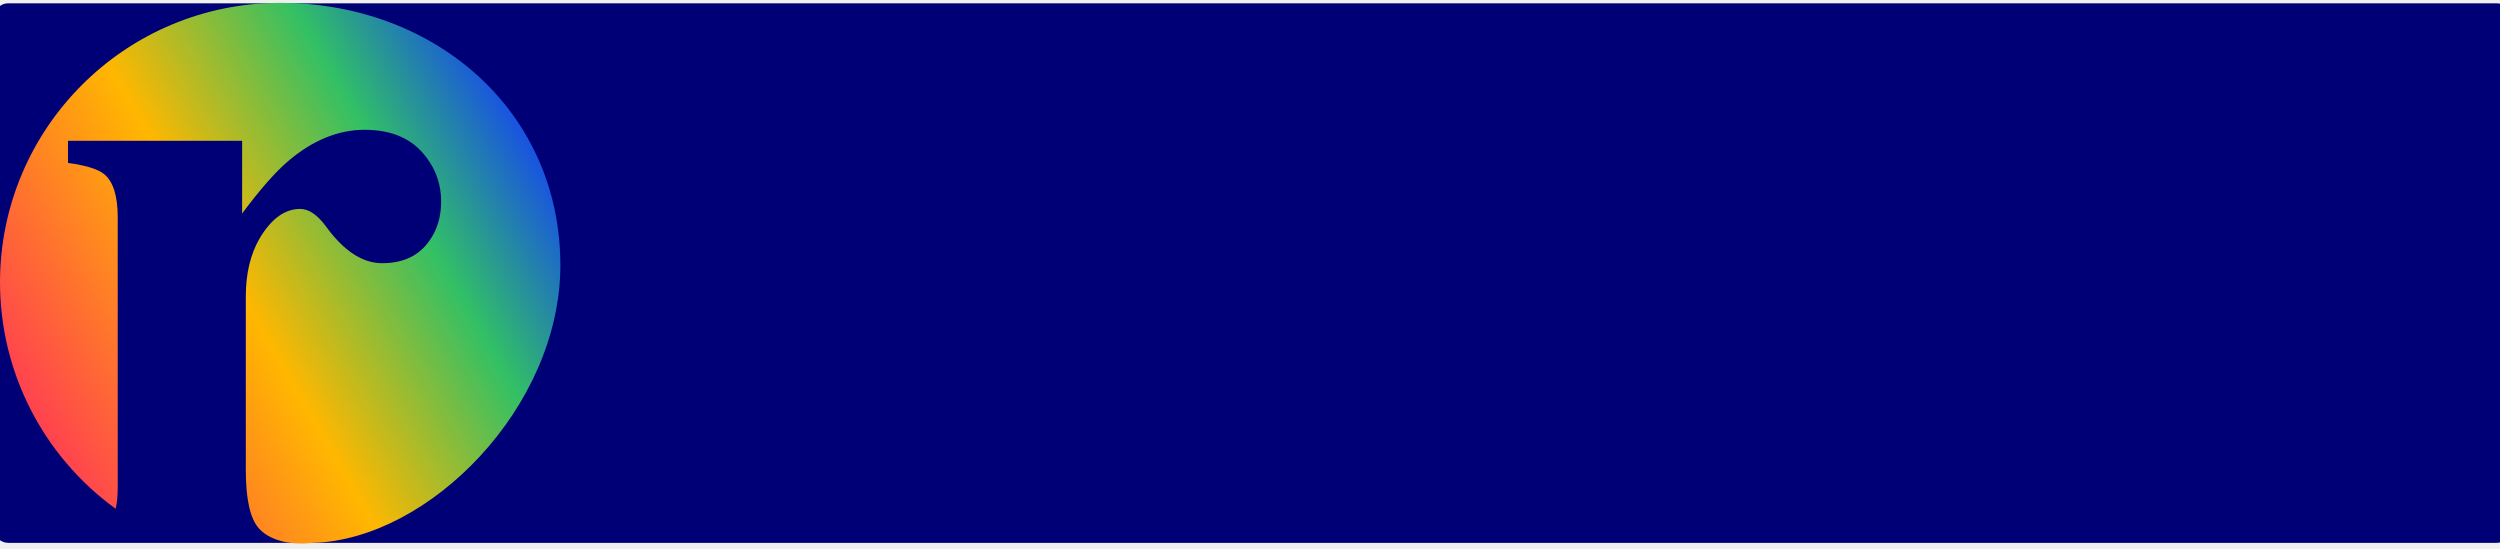
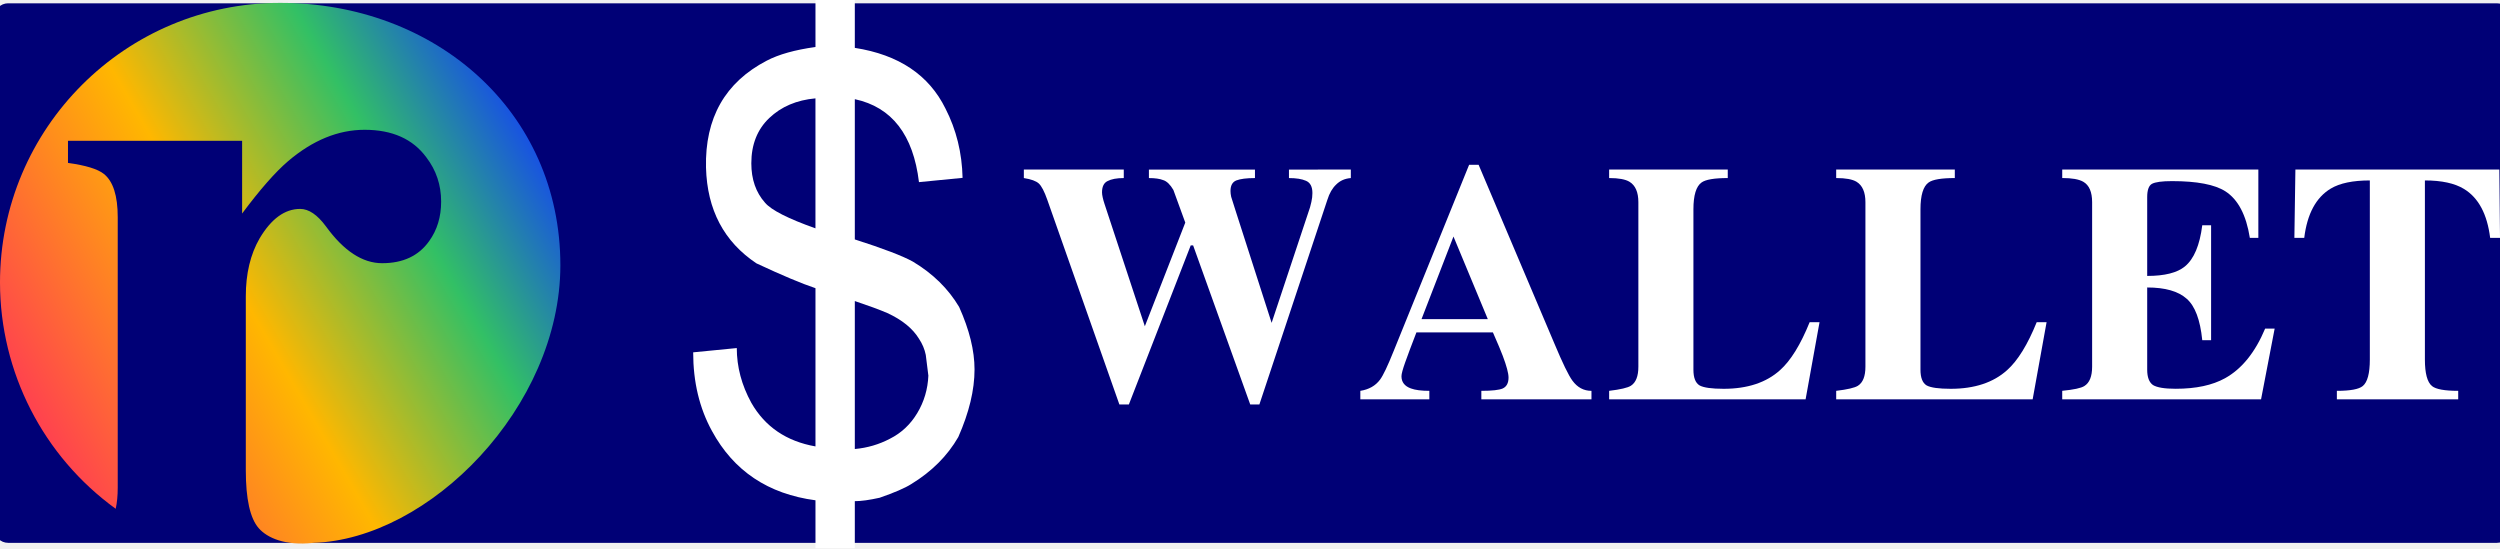
- <svg xmlns="http://www.w3.org/2000/svg" xmlns:xlink="http://www.w3.org/1999/xlink" id="svg8" version="1.1" viewBox="0 0 60.682 13.307" height="13.307mm" width="60.682mm">
+ <svg xmlns="http://www.w3.org/2000/svg" xmlns:xlink="http://www.w3.org/1999/xlink" width="60.682mm" height="13.307mm" viewBox="0 0 60.682 13.307" version="1.1" id="svg8">
  <defs id="defs2">
-     <linearGradient x1="0.094" y1="0.883" x2="1.062" y2="0.346" id="linearGradient-1">
-       <stop stop-color="#FF3A54" offset="0%" id="stop889" />
-       <stop stop-color="#FFB700" offset="41.729%" id="stop891" />
-       <stop stop-color="#32C065" offset="72.418%" id="stop893" />
-       <stop stop-color="#1239FF" offset="100%" id="stop895" />
+     <linearGradient id="linearGradient-1" y2="0.346" x2="1.062" y1="0.883" x1="0.094">
+       <stop id="stop889" offset="0%" stop-color="#FF3A54" />
+       <stop id="stop891" offset="41.729%" stop-color="#FFB700" />
+       <stop id="stop893" offset="72.418%" stop-color="#32C065" />
+       <stop id="stop895" offset="100%" stop-color="#1239FF" />
    </linearGradient>
-     <linearGradient gradientUnits="userSpaceOnUse" gradientTransform="scale(1.01808,0.9822413)" y2="260.438" x2="799.952" y1="665.421" x1="70.801" id="linearGradient919" xlink:href="#linearGradient-1" />
-     <linearGradient gradientUnits="userSpaceOnUse" gradientTransform="scale(1.01808,0.9822413)" y2="260.438" x2="799.952" y1="665.421" x1="70.801" id="linearGradient921" xlink:href="#linearGradient-1" />
-     <linearGradient gradientUnits="userSpaceOnUse" gradientTransform="scale(1.01808,0.9822413)" y2="448.783" x2="969.88" y1="853.766" x1="240.729" id="linearGradient923" xlink:href="#linearGradient-1" />
+     <linearGradient xlink:href="#linearGradient-1" id="linearGradient919" x1="70.801" y1="665.421" x2="799.952" y2="260.438" gradientTransform="scale(1.01808,0.9822413)" gradientUnits="userSpaceOnUse" />
+     <linearGradient xlink:href="#linearGradient-1" id="linearGradient921" x1="70.801" y1="665.421" x2="799.952" y2="260.438" gradientTransform="scale(1.01808,0.9822413)" gradientUnits="userSpaceOnUse" />
+     <linearGradient xlink:href="#linearGradient-1" id="linearGradient923" x1="240.729" y1="853.766" x2="969.88" y2="448.783" gradientTransform="scale(1.01808,0.9822413)" gradientUnits="userSpaceOnUse" />
  </defs>
-   <g transform="translate(-71.58758,-68.13708)" id="layer1">
-     <g style="fill:none;fill-rule:evenodd;stroke:none;stroke-width:1" transform="matrix(0.2645833,0,0,0.2645833,-143.0451,41.11012)" id="Page-1">
-       <rect ry="1.245" y="102.452" x="810.705" height="49.497" width="230.82" id="rect1117" style="opacity:1;fill:#000076;fill-opacity:1;fill-rule:evenodd;stroke:#000000;stroke-width:0;stroke-linejoin:round;stroke-miterlimit:4;stroke-dasharray:none;stroke-opacity:1;paint-order:normal" />
-       <g style="fill:url(#linearGradient923)" id="Group-3" transform="matrix(0.06702579,0,0,0.06702579,799.6146,90.01312)">
-         <g style="fill:url(#linearGradient921)" id="logo" transform="translate(173,185)">
-           <path style="fill:url(#linearGradient919)" d="m 0,382.958 c 0.163,122.523 59.03,237.571 158.366,309.499 1.851,-8.348 2.776,-17.95 2.776,-28.885 V 293.353 c 0,-29.382 -6.309,-49.121 -18.92,-59.194 -8.407,-6.716 -24.791,-11.746 -49.172,-15.104 V 188.822 H 331.399 v 99.496 c 24.381,-32.74 45.395,-56.67 63.051,-71.781 33.629,-28.543 68.509,-42.819 104.66,-42.819 37.833,0 65.996,12.6 84.492,37.785 13.452,17.629 20.193,37.774 20.193,60.44 0,20.987 -5.47,39.024 -16.399,54.134 -14.292,20.148 -35.739,30.233 -64.324,30.233 -26.903,0 -52.548,-16.792 -76.929,-50.371 -11.77,-15.95 -23.524,-23.927 -35.294,-23.927 -21.018,0 -39.514,13.439 -55.488,40.302 -12.611,21.826 -18.92,48.272 -18.92,79.333 v 237.998 c 0,39.456 5.877,65.901 17.647,79.332 11.77,13.432 36.164,24.248 74.408,20.138 C 587.617,734.446 766.754,553.235 767,359.311 767.013,147.814 595.311,0.001 383.5,0 171.689,0.001 -0.013,171.461 0,382.958 Z" id="path10" />
+   <g id="layer1" transform="translate(-71.58758,-68.13708)">
+     <g id="Page-1" transform="matrix(0.2645833,0,0,0.2645833,-143.0451,41.11012)" style="fill:none;fill-rule:evenodd;stroke:none;stroke-width:1">
+       <rect style="opacity:1;fill:#000076;fill-opacity:1;fill-rule:evenodd;stroke:#000000;stroke-width:0;stroke-linejoin:round;stroke-miterlimit:4;stroke-dasharray:none;stroke-opacity:1;paint-order:normal" id="rect1117" width="230.82" height="49.497" x="810.705" y="102.452" ry="1.245" />
+       <g transform="matrix(0.06702579,0,0,0.06702579,799.6146,90.01312)" id="Group-3" style="fill:url(#linearGradient923)">
+         <g transform="translate(173,185)" id="logo" style="fill:url(#linearGradient921)">
+           <path id="path10" d="m 0,382.958 c 0.163,122.523 59.03,237.571 158.366,309.499 1.851,-8.348 2.776,-17.95 2.776,-28.885 V 293.353 c 0,-29.382 -6.309,-49.121 -18.92,-59.194 -8.407,-6.716 -24.791,-11.746 -49.172,-15.104 V 188.822 H 331.399 v 99.496 c 24.381,-32.74 45.395,-56.67 63.051,-71.781 33.629,-28.543 68.509,-42.819 104.66,-42.819 37.833,0 65.996,12.6 84.492,37.785 13.452,17.629 20.193,37.774 20.193,60.44 0,20.987 -5.47,39.024 -16.399,54.134 -14.292,20.148 -35.739,30.233 -64.324,30.233 -26.903,0 -52.548,-16.792 -76.929,-50.371 -11.77,-15.95 -23.524,-23.927 -35.294,-23.927 -21.018,0 -39.514,13.439 -55.488,40.302 -12.611,21.826 -18.92,48.272 -18.92,79.333 v 237.998 c 0,39.456 5.877,65.901 17.647,79.332 11.77,13.432 36.164,24.248 74.408,20.138 C 587.617,734.446 766.754,553.235 767,359.311 767.013,147.814 595.311,0.001 383.5,0 171.689,0.001 -0.013,171.461 0,382.958 Z" style="fill:url(#linearGradient919)" />
        </g>
      </g>
-       <flowRoot transform="matrix(0.7982561,0,0,0.7982561,639.981,-96.74367)" style="font-style:normal;font-weight:normal;font-size:40px;line-height:1.25;font-family:sans-serif;letter-spacing:0px;word-spacing:0px;fill:#ffffff;fill-opacity:1;stroke:none;" id="flowRoot925" xml:space="preserve">
-         <flowRegion style="fill:#ffffff;fill-opacity:1;" id="flowRegion927">
-           <rect style="fill:#ffffff;fill-opacity:1;" y="259.663" x="331.429" height="560" width="8322.857" id="rect929" />
-         </flowRegion>
-         <flowPara style="font-style:normal;font-variant:normal;font-weight:normal;font-stretch:normal;font-family:'padmaa-Bold.1.1';-inkscape-font-specification:'padmaa-Bold.1.1';fill:#ffffff;fill-opacity:1;" id="flowPara931">WALLET</flowPara>
-       </flowRoot>
-       <flowRoot transform="matrix(2.008577,0,0,2.008577,207.0623,-445.137)" style="font-style:normal;font-weight:normal;font-size:40px;line-height:1.25;font-family:sans-serif;letter-spacing:0px;word-spacing:0px;fill:#ffffff;fill-opacity:1;fill-rule:evenodd;stroke:none;stroke-width:1;" id="flowRoot925-3" xml:space="preserve">
-         <flowRegion style="fill:#ffffff;fill-opacity:1;" id="flowRegion927-6">
-           <rect style="fill:#ffffff;fill-opacity:1;" y="259.663" x="331.429" height="560" width="8322.857" id="rect929-7" />
-         </flowRegion>
-         <flowPara style="font-style:normal;font-variant:normal;font-weight:normal;font-stretch:normal;font-family:'padmaa-Bold.1.1';-inkscape-font-specification:'padmaa-Bold.1.1';fill:#ffffff;fill-opacity:1;" id="flowPara931-5">$</flowPara>
-         <flowPara id="flowPara957" style="font-style:normal;font-variant:normal;font-weight:normal;font-stretch:normal;font-family:'padmaa-Bold.1.1';-inkscape-font-specification:'padmaa-Bold.1.1';fill:#ffffff;fill-opacity:1;" />
-       </flowRoot>
-       <rect ry="1.245" y="73.158" x="737.623" height="122.228" width="326.784" id="rect959" style="opacity:1;fill:#ffffff;fill-opacity:0;fill-rule:evenodd;stroke:#000000;stroke-width:0;stroke-linejoin:round;stroke-miterlimit:4;stroke-dasharray:none;stroke-opacity:1;paint-order:normal" />
+       <g aria-label="WALLET" transform="matrix(0.7982561,0,0,0.7982561,639.981,-96.74367)" style="font-style:normal;font-weight:normal;font-size:40px;line-height:1.25;font-family:sans-serif;letter-spacing:0px;word-spacing:0px;fill:#ffffff;fill-opacity:1;stroke:none" id="flowRoot925">
+         <path d="m 369.748,268.646 v 0.977 q -1.016,0.078 -1.68,0.742 -0.664,0.625 -1.016,1.758 l -7.812,23.516 h -1.055 l -6.562,-18.281 h -0.273 l -7.109,18.281 h -1.094 l -8.281,-23.516 q -0.508,-1.445 -0.977,-1.875 -0.469,-0.43 -1.719,-0.625 v -0.977 h 11.484 v 0.977 q -1.211,0 -1.875,0.352 -0.625,0.312 -0.625,1.289 0,0.234 0.078,0.586 0.078,0.352 0.195,0.703 l 4.648,14.102 4.648,-11.914 -1.367,-3.75 q -0.547,-0.938 -1.172,-1.133 -0.586,-0.234 -1.641,-0.234 v -0.977 h 12.188 v 0.977 q -1.445,0 -2.148,0.273 -0.664,0.273 -0.664,1.211 0,0.312 0.078,0.664 l 0.469,1.484 4.18,13.008 4.414,-13.281 q 0.039,-0.156 0.156,-0.625 0.117,-0.508 0.117,-1.016 0,-1.094 -0.742,-1.406 -0.703,-0.312 -1.953,-0.312 v -0.977 z" style="font-style:normal;font-variant:normal;font-weight:normal;font-stretch:normal;font-family:'padmaa-Bold.1.1';-inkscape-font-specification:'padmaa-Bold.1.1';fill:#ffffff;fill-opacity:1" id="path1160" />
+         <path d="m 397.404,294.076 v 0.977 h -12.656 v -0.977 q 1.836,0 2.461,-0.273 0.664,-0.312 0.664,-1.25 0,-0.742 -0.664,-2.5 -0.273,-0.742 -1.133,-2.695 h -8.789 q -0.859,2.227 -1.289,3.438 -0.43,1.211 -0.43,1.602 0,1.016 1.094,1.406 0.742,0.273 2.109,0.273 v 0.977 h -7.93 v -0.977 q 1.484,-0.234 2.266,-1.289 0.547,-0.742 1.562,-3.281 l 8.672,-21.406 h 1.094 l 8.711,20.547 q 1.406,3.359 2.07,4.258 0.859,1.172 2.188,1.172 z m -19.531,-8.242 h 7.617 l -3.945,-9.492 z" style="font-style:normal;font-variant:normal;font-weight:normal;font-stretch:normal;font-family:'padmaa-Bold.1.1';-inkscape-font-specification:'padmaa-Bold.1.1';fill:#ffffff;fill-opacity:1" id="path1162" />
+         <path d="m 423.615,286.186 -1.602,8.867 h -22.578 v -0.977 q 1.953,-0.234 2.5,-0.586 0.859,-0.547 0.859,-2.188 v -18.906 q 0,-1.719 -1.016,-2.344 -0.703,-0.43 -2.344,-0.43 v -0.977 h 13.633 v 0.977 q -2.305,0 -3.008,0.508 -0.938,0.664 -0.938,3.086 v 18.438 q 0,1.367 0.703,1.797 0.703,0.391 2.773,0.391 4.102,0 6.484,-2.148 1.836,-1.641 3.398,-5.508 z" style="font-style:normal;font-variant:normal;font-weight:normal;font-stretch:normal;font-family:'padmaa-Bold.1.1';-inkscape-font-specification:'padmaa-Bold.1.1';fill:#ffffff;fill-opacity:1" id="path1164" />
+         <path d="m 449.709,286.186 -1.602,8.867 H 425.529 v -0.977 q 1.953,-0.234 2.5,-0.586 0.859,-0.547 0.859,-2.188 v -18.906 q 0,-1.719 -1.016,-2.344 -0.703,-0.43 -2.344,-0.43 v -0.977 h 13.633 v 0.977 q -2.305,0 -3.008,0.508 -0.938,0.664 -0.938,3.086 v 18.438 q 0,1.367 0.703,1.797 0.703,0.391 2.773,0.391 4.102,0 6.484,-2.148 1.836,-1.641 3.398,-5.508 z" style="font-style:normal;font-variant:normal;font-weight:normal;font-stretch:normal;font-family:'padmaa-Bold.1.1';-inkscape-font-specification:'padmaa-Bold.1.1';fill:#ffffff;fill-opacity:1" id="path1166" />
+         <path d="m 451.506,269.623 v -0.977 h 22.539 v 7.852 h -0.977 q -0.625,-3.945 -2.812,-5.352 -1.836,-1.172 -6.133,-1.172 -1.719,0 -2.305,0.312 -0.547,0.312 -0.547,1.523 v 9.062 q 3.008,0 4.336,-1.094 1.562,-1.289 1.992,-4.727 h 1.016 v 13.203 h -1.016 q -0.352,-3.516 -1.797,-4.766 -1.445,-1.289 -4.531,-1.289 v 9.453 q 0,1.289 0.664,1.758 0.703,0.43 2.617,0.43 3.477,0 5.664,-1.211 2.891,-1.602 4.609,-5.703 h 1.094 l -1.562,8.125 h -22.852 v -0.977 q 1.992,-0.195 2.539,-0.547 0.898,-0.547 0.898,-2.227 v -18.906 q 0,-1.758 -1.016,-2.344 -0.742,-0.43 -2.422,-0.43 z" style="font-style:normal;font-variant:normal;font-weight:normal;font-stretch:normal;font-family:'padmaa-Bold.1.1';-inkscape-font-specification:'padmaa-Bold.1.1';fill:#ffffff;fill-opacity:1" id="path1168" />
+         <path d="m 497.014,294.076 v 0.977 h -13.945 v -0.977 q 2.305,0 2.969,-0.547 0.82,-0.664 0.82,-3.047 v -20.586 q -2.93,0 -4.492,0.938 -2.539,1.523 -3.047,5.664 h -1.133 l 0.117,-7.852 h 23.438 l 0.078,7.852 h -1.133 q -0.508,-4.102 -3.008,-5.625 -1.602,-0.977 -4.492,-0.977 v 20.586 q 0,2.383 0.82,3.047 0.664,0.547 3.008,0.547 z" style="font-style:normal;font-variant:normal;font-weight:normal;font-stretch:normal;font-family:'padmaa-Bold.1.1';-inkscape-font-specification:'padmaa-Bold.1.1';fill:#ffffff;fill-opacity:1" id="path1170" />
+       </g>
+       <g aria-label="$ " transform="matrix(2.008577,0,0,2.008577,207.0623,-445.137)" style="font-style:normal;font-weight:normal;font-size:40px;line-height:1.25;font-family:sans-serif;letter-spacing:0px;word-spacing:0px;fill:#ffffff;fill-opacity:1;fill-rule:evenodd;stroke:none;stroke-width:1" id="flowRoot925-3">
+         <path d="m 345.295,289.35 q 0,1.406 -0.742,3.086 -0.742,1.289 -2.148,2.148 -0.43,0.273 -1.445,0.625 -0.703,0.156 -1.133,0.156 v 2.148 h -1.797 v -2.188 q -3.242,-0.43 -4.727,-3.164 -0.859,-1.562 -0.859,-3.594 l 1.992,-0.195 q 0,1.289 0.664,2.5 0.938,1.641 2.93,1.992 v -7.227 q -0.938,-0.312 -2.695,-1.133 -2.227,-1.484 -2.305,-4.375 -0.078,-3.398 2.773,-4.883 0.82,-0.43 2.227,-0.625 v -2.148 h 1.797 v 2.188 q 3.008,0.469 4.141,2.773 0.742,1.445 0.781,3.164 l -1.992,0.195 q -0.391,-3.242 -2.93,-3.789 v 6.406 q 1.953,0.625 2.656,1.016 1.367,0.82 2.109,2.07 0.703,1.562 0.703,2.852 z m -7.266,-6.445 v -5.938 q -1.289,0.117 -2.109,0.898 -0.82,0.781 -0.82,2.07 0,1.094 0.625,1.797 0.43,0.508 2.305,1.172 z m 5.156,6.719 -0.117,-0.938 q -0.078,-0.391 -0.312,-0.742 -0.43,-0.703 -1.445,-1.172 -0.547,-0.234 -1.484,-0.547 v 6.758 q 0.859,-0.078 1.602,-0.469 0.781,-0.391 1.25,-1.172 0.469,-0.781 0.508,-1.719 z" style="font-style:normal;font-variant:normal;font-weight:normal;font-stretch:normal;font-family:'padmaa-Bold.1.1';-inkscape-font-specification:'padmaa-Bold.1.1';fill:#ffffff;fill-opacity:1" id="path1157" />
+       </g>
+       <rect style="opacity:1;fill:#ffffff;fill-opacity:0;fill-rule:evenodd;stroke:#000000;stroke-width:0;stroke-linejoin:round;stroke-miterlimit:4;stroke-dasharray:none;stroke-opacity:1;paint-order:normal" id="rect959" width="326.784" height="122.228" x="737.623" y="73.158" ry="1.245" />
    </g>
  </g>
</svg>
